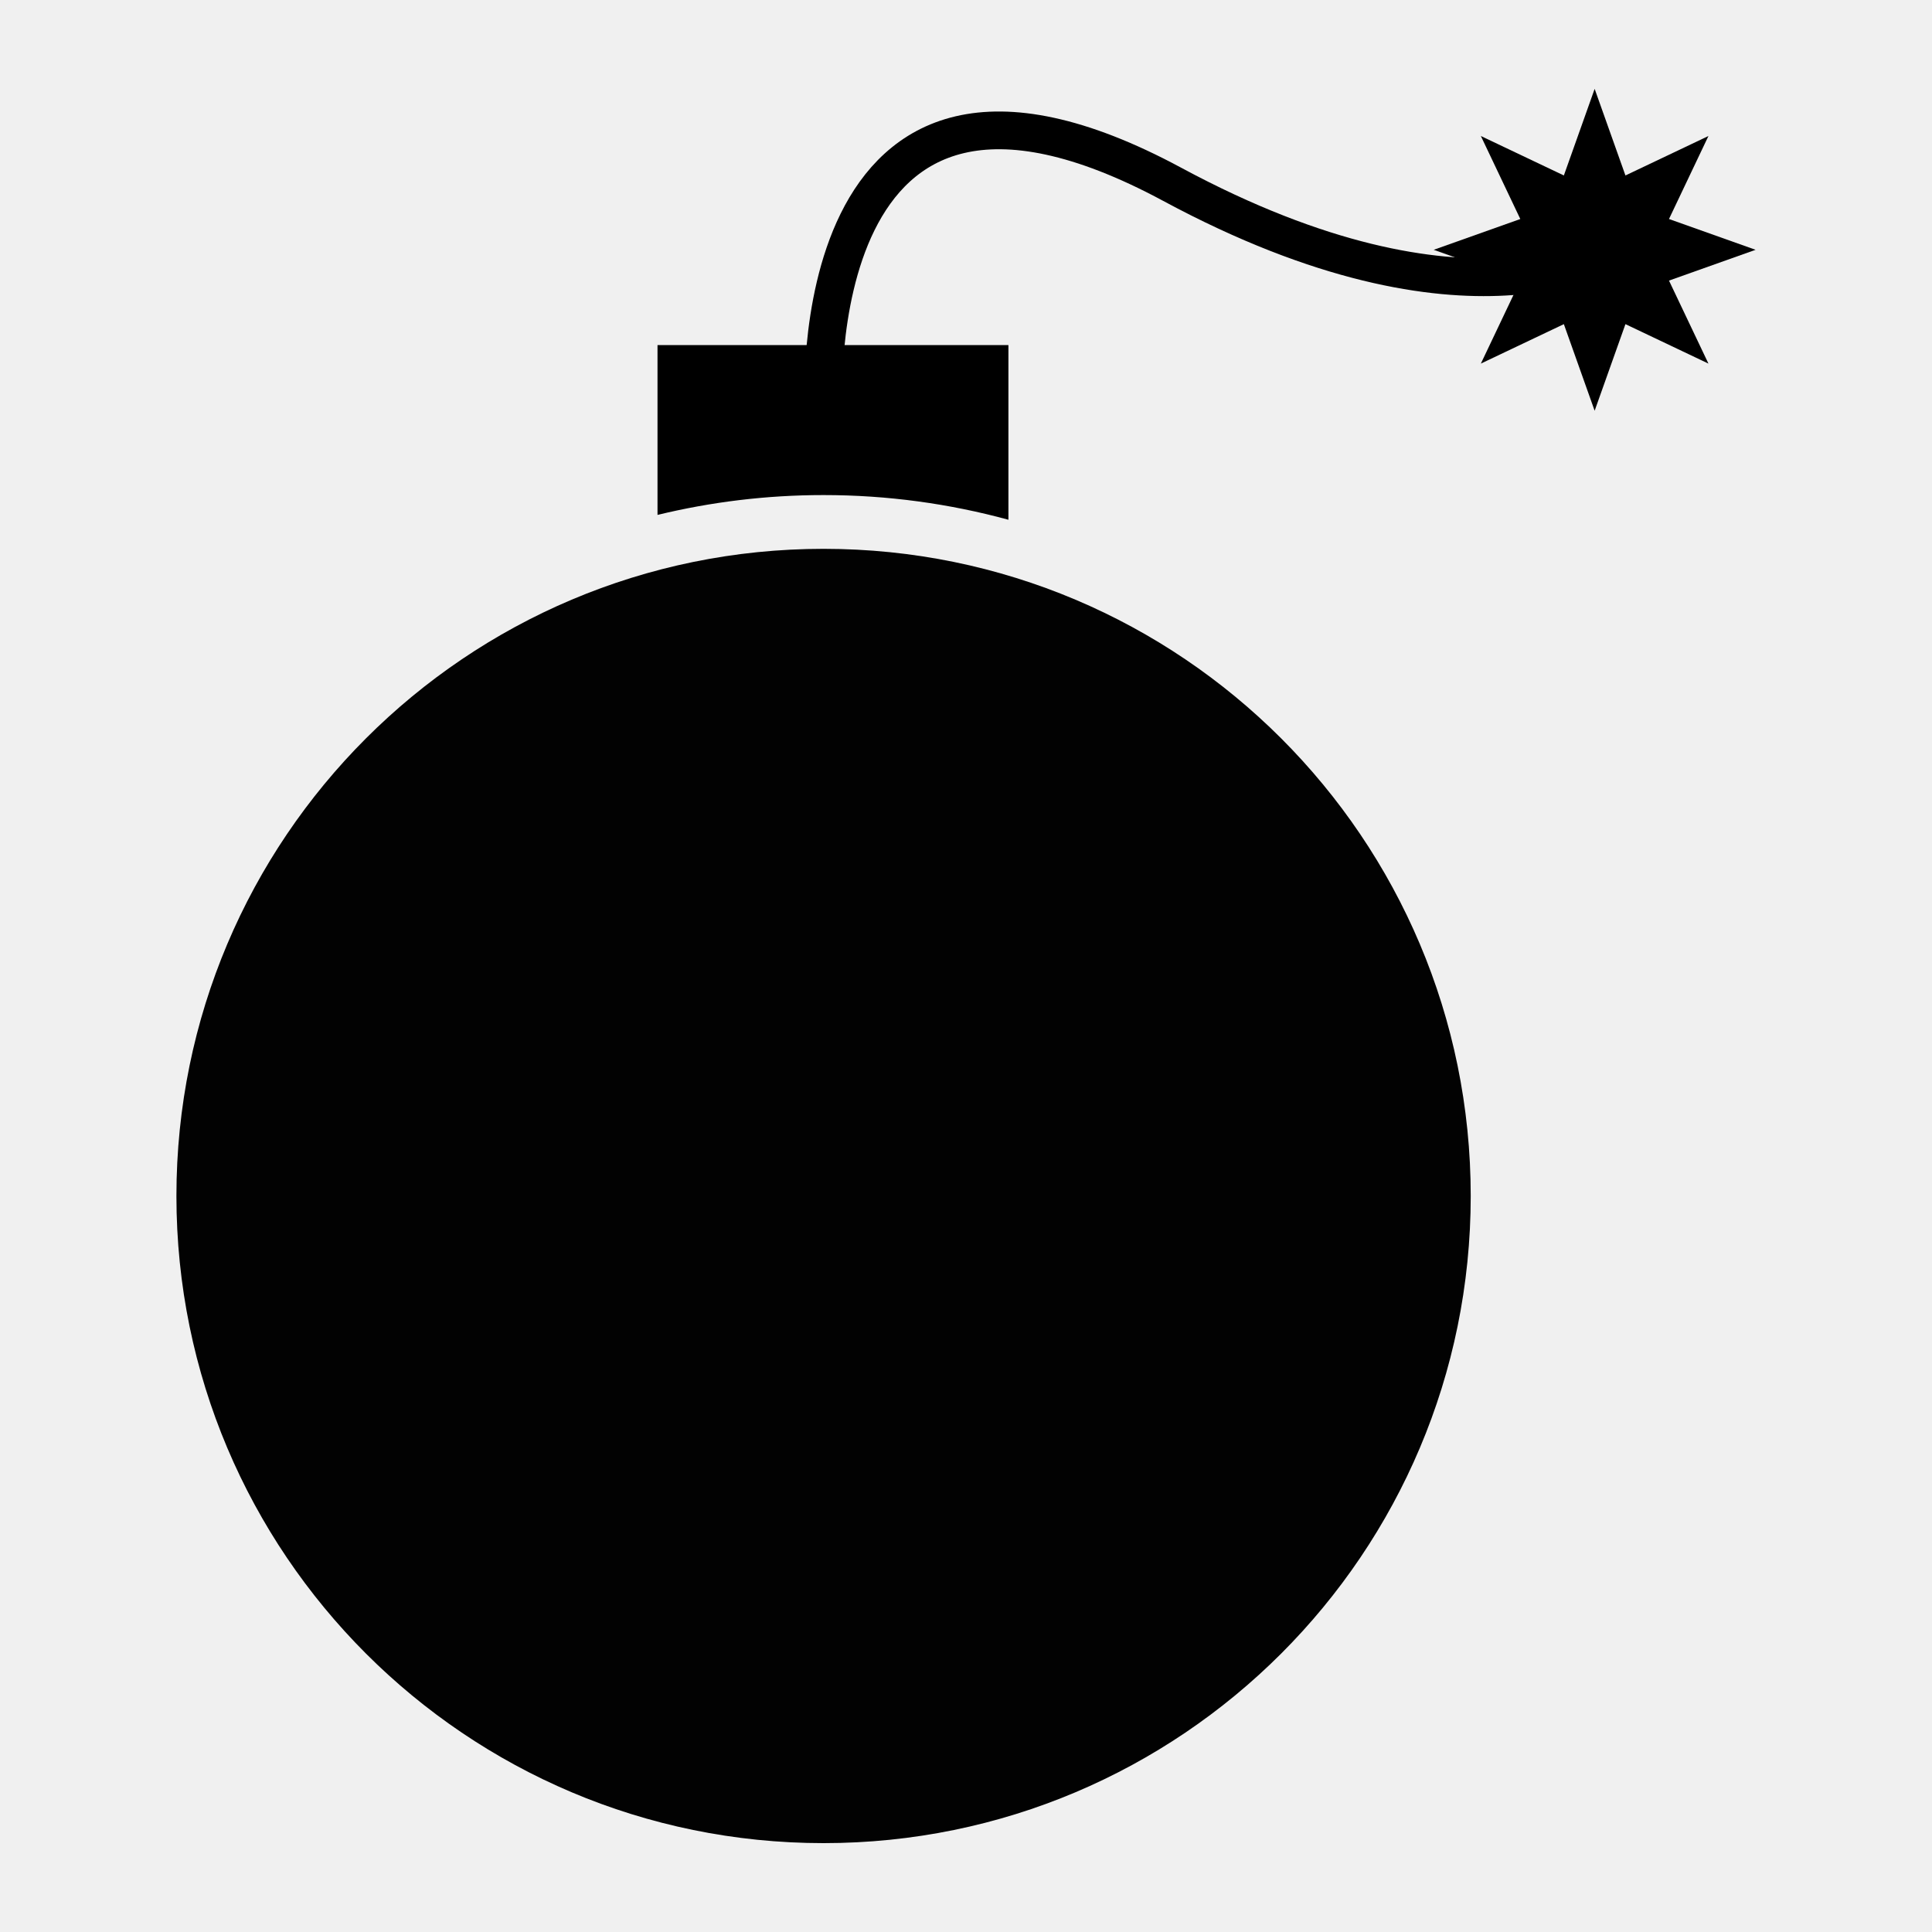
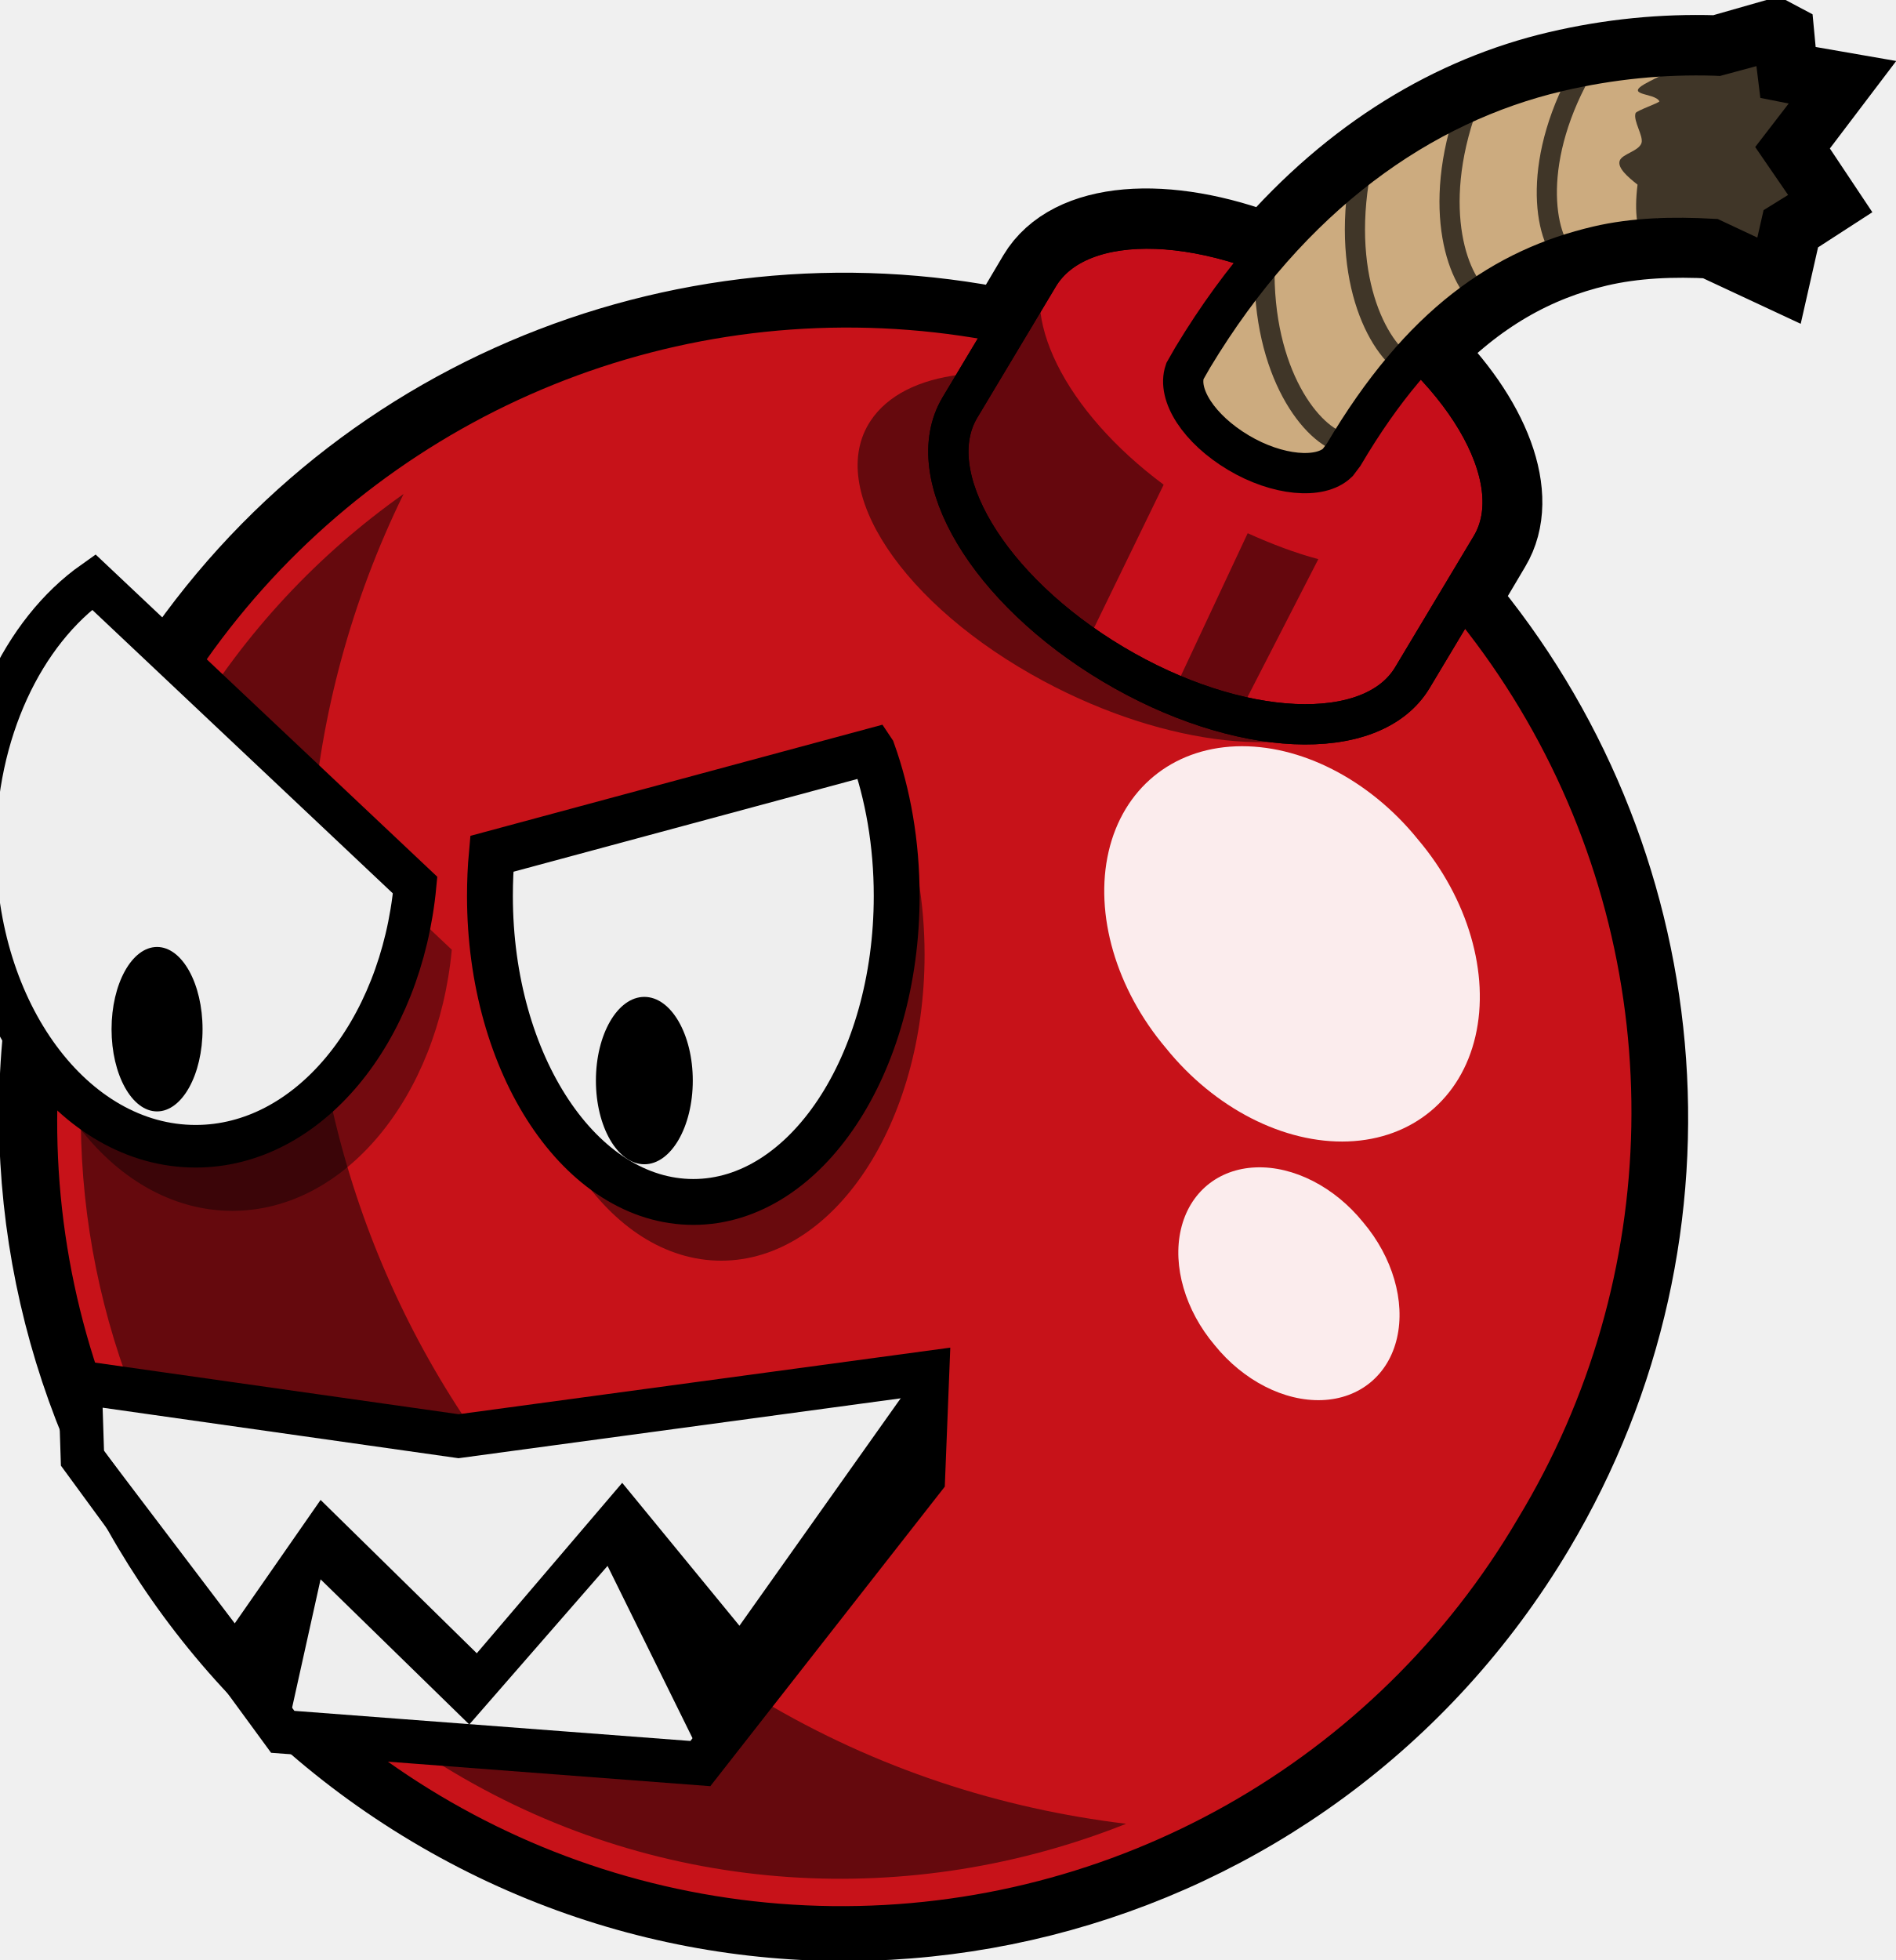
- <svg xmlns="http://www.w3.org/2000/svg" version="1.1" id="Layer_1" x="0px" y="0px" width="512px" height="512px" viewBox="0 0 512 512" enable-background="new 0 0 512 512" xml:space="preserve">
-   <g>
-     <path d="M218.255,131.197c16.958,0,33.379,2.285,48.987,6.542V91.448h-92.995v45.008   C188.357,133.027,203.091,131.197,218.255,131.197z" />
-     <circle fill="#020202" cx="218.255" cy="316.947" r="171.502" />
-     <path fill="none" stroke="#000000" stroke-width="10" stroke-miterlimit="10" d="M218.255,108.849c0,0-6.776-113.407,92.398-60   c79.104,42.599,117,17,117,17" />
-     <polygon points="422.598,23.551 430.759,46.499 452.756,36.042 442.3,58.04 465.247,66.2 442.3,74.36 452.756,96.358    430.759,85.901 422.598,108.849 414.438,85.901 392.441,96.358 402.897,74.36 379.948,66.2 402.897,58.04 392.441,36.042    414.438,46.499  " />
+ <svg xmlns="http://www.w3.org/2000/svg" id="svg8526" viewBox="0 0 214.4 221.65" version="1.1" width="100%" height="100%">
+   <defs id="defs21" />
+   <g id="layer1" transform="translate(-332.37 -231.28)">
+     <path id="path26649" style="color:#000000" d="m533.08 235.77-6.287 1.796c-0.086-0.007-0.309 0.004-0.445 0-5.846-0.174-11.757 0.393-17.738 1.796-11.818 2.773-23.124 9.481-32.783 20.657-11.496-4.472-22.335-3.754-26.046 2.47l-3.592 6.062c-36.886-7.603-76.174 8.265-96.549 42.437-25.735 43.159-11.5 98.882 31.659 124.62 43.159 25.734 98.882 11.725 124.62-31.435 20.391-34.199 15.745-76.244-8.533-105.08l3.592-6.062c3.386-5.672-0.086-14.443-7.858-22.004 6.276-6.647 12.884-10.235 19.984-11.9 4.111-0.965 8.539-1.147 13.022-0.898l6.737 3.143 1.122-4.94 3.817-2.47-4.041-6.062 4.939-6.511-5.164-0.898-0.445-4.715z" stroke-width="9.124" stroke="#000" fill-rule="evenodd" />
+     <path id="path26367" d="m1915-237.1a20.179 20.179 0 1 1 -40.357 0 20.179 20.179 0 1 1 40.357 0z" transform="matrix(3.8728 2.3092 -2.3092 3.8728 -7457.9 -3099.7)" style="fill:#c71219;fill-opacity:1" stroke-width="1.01" stroke="#000" fill-rule="evenodd" fill="#c91051" />
+     <path id="path26369" style="color:#000000;fill:#c60e1a;fill-opacity:1" d="m483.68 263.83c-14.131-8.426-29.279-8.947-33.834-1.308l-8.893 14.843c-4.558 7.637 3.178 20.597 17.31 29.023 14.132 8.426 29.329 9.141 33.883 1.502l8.893-14.843c4.558-7.637-3.226-20.79-17.358-29.216z" stroke-width="4.555" stroke="#000" fill-rule="evenodd" fill="#c91051" />
+     <path id="path26371" style="color:#000000" d="m451.26 259.99-8.082 13.697c-0.748 0.029-1.554-0.117-2.254-0.029-4.597 0.563-8.156 2.316-10.078 5.213-5.13 7.722 3.636 20.894 19.597 29.446 13.962 7.483 28.813 8.955 35.736 4.026-3.654 1.189-8.48 1.013-13.667-0.193 0-0.043-0.072-0.099 0-0.15l8.983-17.489c-2.591-0.686-5.302-1.716-7.99-2.931l-8.136 17.36-10.221-4.654 8.851-18.195c-11.155-8.286-16.77-19.343-12.738-26.108zm-73.237 27.153c-9.559 6.752-17.945 15.592-24.326 26.291-24.398 40.924-11.02 93.827 29.903 118.23 23.975 14.295 52.08 15.447 76.154 5.862-14.147-1.705-28.206-6.199-41.234-13.967-47.33-28.221-64.302-87.79-40.497-136.42z" fill-rule="evenodd" fill-opacity=".489" />
+     <path id="path26373" d="m1912.2-248.9a4.104 5.366 0 1 1 -8.207 0 4.104 5.366 0 1 1 8.207 0z" transform="matrix(3.475 -2.8731 2.8731 3.475 -5437 6685.1)" fill-rule="evenodd" fill-opacity=".92" fill="#fff" />
+     <path id="path26375" d="m1912.2-248.9a4.104 5.366 0 1 1 -8.207 0 4.104 5.366 0 1 1 8.207 0z" transform="matrix(2.0469 -1.6923 1.6923 2.0469 -3006.3 4115)" fill-rule="evenodd" fill-opacity=".92" fill="#fff" />
+     <path id="path26377" d="m483.68 263.83c-14.131-8.426-29.279-8.947-33.834-1.308l-8.893 14.843c-4.558 7.637 3.178 20.597 17.31 29.023 14.132 8.426 29.329 9.141 33.883 1.502l8.893-14.843c4.558-7.637-3.226-20.79-17.358-29.216z" stroke-width="4.555" stroke="#000" fill="none" />
+     <path id="path26379" d="m513.1 259.12c-10.479 2.458-19.946 8.675-28.74 23.576l-0.675 0.898c-1.978 1.922-6.827 1.499-11.227-1.123-4.481-2.671-6.971-6.566-6.062-9.206 0.251-0.428 0.898-1.572 0.898-1.572 11.069-18.362 25.835-28.701 41.314-32.333 5.981-1.403 11.892-1.97 17.738-1.796 0.144 0.004 0.295-0.006 0.381 0.002l6.265-1.691 0.56 4.563 5.193 1.031-5.017 6.514 4.135 6.021-3.996 2.478-1.123 4.928-6.637-3.114c-4.483-0.249-8.899-0.141-13.011 0.824z" stroke-width="4.555" stroke="#000" fill-rule="evenodd" fill="#ccab7f" />
+     <path id="path26383" style="color:#000000" d="m475.41 261.18c-0.28 12.349 5.444 19.469 8.981 20.208" stroke-opacity=".686" stroke-linecap="round" stroke-width="2.281" stroke="#000" fill="none" />
+     <path id="path26385" style="color:#000000" d="m486.06 251.84c-1.878 12.208 2.875 20.011 6.287 21.202" stroke-opacity=".686" stroke-linecap="round" stroke-width="2.281" stroke="#000" fill="none" />
+     <path id="path26387" style="color:#000000" d="m498.36 243.31c-4.199 11.616-1.041 20.189 2.077 22.016" stroke-opacity=".686" stroke-linecap="round" stroke-width="2.281" stroke="#000" fill="none" />
+     <path id="path26389" style="color:#000000" d="m511.77 238.56c-6.301 10.624-4.805 19.637-2.088 22.015" stroke-opacity=".686" stroke-linecap="round" stroke-width="2.281" stroke="#000" fill="none" />
+     <path id="path26391" style="block-progression:tb;color:#000000;text-transform:none;text-indent:0" d="m533.08 235.77-6.063 1.796a1.141 1.141 0 0 0 0 -0.224 1.141 1.141 0 0 0 0 -0.224 1.141 1.141 0 0 0 0 -0.224 1.141 1.141 0 0 0 -0.223 -0.224 1.141 1.141 0 0 0 -0.223 -0.224 1.141 1.141 0 0 0 -0.223 -0.224 1.141 1.141 0 0 0 -0.223 0 1.141 1.141 0 0 0 -0.223 0 1.141 1.141 0 0 0 -0.223 0 1.141 1.141 0 0 0 -0.223 0.224 1.141 1.141 0 0 0 -0.223 0 1.141 1.141 0 0 0 -0.223 0.224c-0.266 0.296-0.424 0.603-0.675 0.898-1.195 0.05-2.383 0.161-3.592 0.224l0.675 1.796c-0.984 0.088-1.641 0.478-2.47 0.898-3.281 1.665 0.596 1.222 1.123 2.245 0.101 0.145-2.602 1.059-2.694 1.347-0.287 0.872 0.912 2.572 0.675 3.368-0.302 0.94-2.213 1.236-2.47 2.021-0.259 0.8 0.895 1.808 2.021 2.694-0.388 3.095-0.101 5.6 1.122 7.185a1.141 1.141 0 0 0 0.223 0.224 1.141 1.141 0 0 0 0.223 0 1.141 1.141 0 0 0 0.223 0.224 1.141 1.141 0 0 0 0.223 0 1.141 1.141 0 0 0 0.223 0 1.141 1.141 0 0 0 0.223 -0.224 1.141 1.141 0 0 0 0.223 0 1.141 1.141 0 0 0 0.223 -0.224 1.141 1.141 0 0 0 0.223 -0.224 1.141 1.141 0 0 0 0 -0.224 1.141 1.141 0 0 0 0 -0.224 1.141 1.141 0 0 0 0 -0.224 1.141 1.141 0 0 0 0 -0.224 1.141 1.141 0 0 0 -0.223 -0.224c-0.287-0.371-0.525-1.131-0.675-2.021 0.568 0.193 2.354 0.896 2.47 1.123 0.216 0.422 0.467 0.714 0.675 1.123 1.035 0.014 2.098-0.058 3.143 0l6.737 3.143 1.122-4.94 3.817-2.47-4.041-6.062 4.939-6.511-5.164-0.898-0.445-4.715z" fill-opacity=".686" />
+   </g>
+   <g id="g3843">
+     <path style="opacity:0.42;color:#000000;fill:#000000;fill-opacity:1;fill-rule:nonzero;stroke:none;stroke-width:4.817;marker:none;visibility:visible;display:inline;overflow:visible;enable-background:accumulate" d="M 14.751,73.119 C 6.755,78.76 1.286,90.078 1.286,103.119 c 0,18.675 11.189,33.812 24.999,33.812 12.732,0 23.258,-12.889 24.821,-29.531 L 14.751,73.119 z" id="path3795" />
+     <path id="path3009" d="m 10.6,65.813 c -7.996,5.642 -13.465,16.959 -13.465,30 0,18.675 11.189,33.813 24.999,33.813 12.732,0 23.258,-12.889 24.821,-29.531 L 10.6,65.813 z" style="color:#000000;fill:#eeeeee;fill-opacity:1;fill-rule:nonzero;stroke:#000000;stroke-width:4.817;marker:none;visibility:visible;display:inline;overflow:visible;enable-background:accumulate;stroke-miterlimit:4;stroke-dasharray:none" />
+     <path style="color:#000000;fill:#000000;fill-opacity:1;fill-rule:nonzero;stroke:none;stroke-width:5.187;marker:none;visibility:visible;display:inline;overflow:visible;enable-background:accumulate;opacity:0.469" d="M 101.849,91.585 58.785,103.198 c -0.142,1.557 -0.21,3.152 -0.21,4.768 0,19.108 10.296,34.6 23.005,34.6 12.709,0 23.005,-15.492 23.005,-34.6 0,-5.933 -0.985,-11.501 -2.735,-16.38 z" id="path3797" />
+     <path id="path3011" d="m 98.694,84.944 -43.064,11.613 c -0.142,1.557 -0.21,3.152 -0.21,4.768 0,19.108 10.296,34.6 23.005,34.6 12.709,0 23.005,-15.492 23.005,-34.6 0,-5.933 -0.985,-11.501 -2.735,-16.38 z" style="color:#000000;fill:#eeeeee;fill-opacity:1;fill-rule:nonzero;stroke:#000000;stroke-width:5.187;marker:none;visibility:visible;display:inline;overflow:visible;enable-background:accumulate;stroke-miterlimit:4;stroke-dasharray:none" />
+     <path d="m 22.912,116.388 a 5.147,9.298 0 1 1 -10.294,0 5.147,9.298 0 1 1 10.294,0 z" id="path3019" style="color:#000000;fill:#000000;fill-opacity:1;fill-rule:nonzero;stroke:none;stroke-width:1.3;stroke-linecap:round;stroke-linejoin:miter;stroke-miterlimit:4;stroke-opacity:1;stroke-dasharray:none;stroke-dashoffset:0;marker:none;visibility:visible;display:inline;overflow:visible;enable-background:accumulate" />
+     <path d="m 78.365,122.199 a 5.479,9.464 0 1 1 -10.958,0 5.479,9.464 0 1 1 10.958,0 z" id="path3021" style="color:#000000;fill:#000000;fill-opacity:1;fill-rule:nonzero;stroke:none;stroke-width:1.3;marker:none;visibility:visible;display:inline;overflow:visible;enable-background:accumulate" />
+   </g>
+   <g id="g3851">
+     <path id="path3791" d="m 9.052,156.34 42.821,6.078 53.042,-7.183 -0.474,11.992 -25.218,32.21 -47.241,-3.591 -22.654,-30.941 z" style="fill:#eeeeee;stroke:#000000;stroke-width:4.927;stroke-linecap:butt;stroke-linejoin:miter;stroke-miterlimit:4;stroke-opacity:1;stroke-dasharray:none" />
+     <path id="path3793" d="m 10.212,162.04 16.342,21.541 9.71,-13.958 17.669,17.34 16.449,-19.274 13.261,16.161 20.422,-28.799 -1.556,12.812 -23.701,29.662 -10.084,-20.443 -16.023,18.371 2.702,1.826 -19.14,-18.678 -3.372,15.191 z" style="fill:#000000;stroke:none" />
  </g>
</svg>
